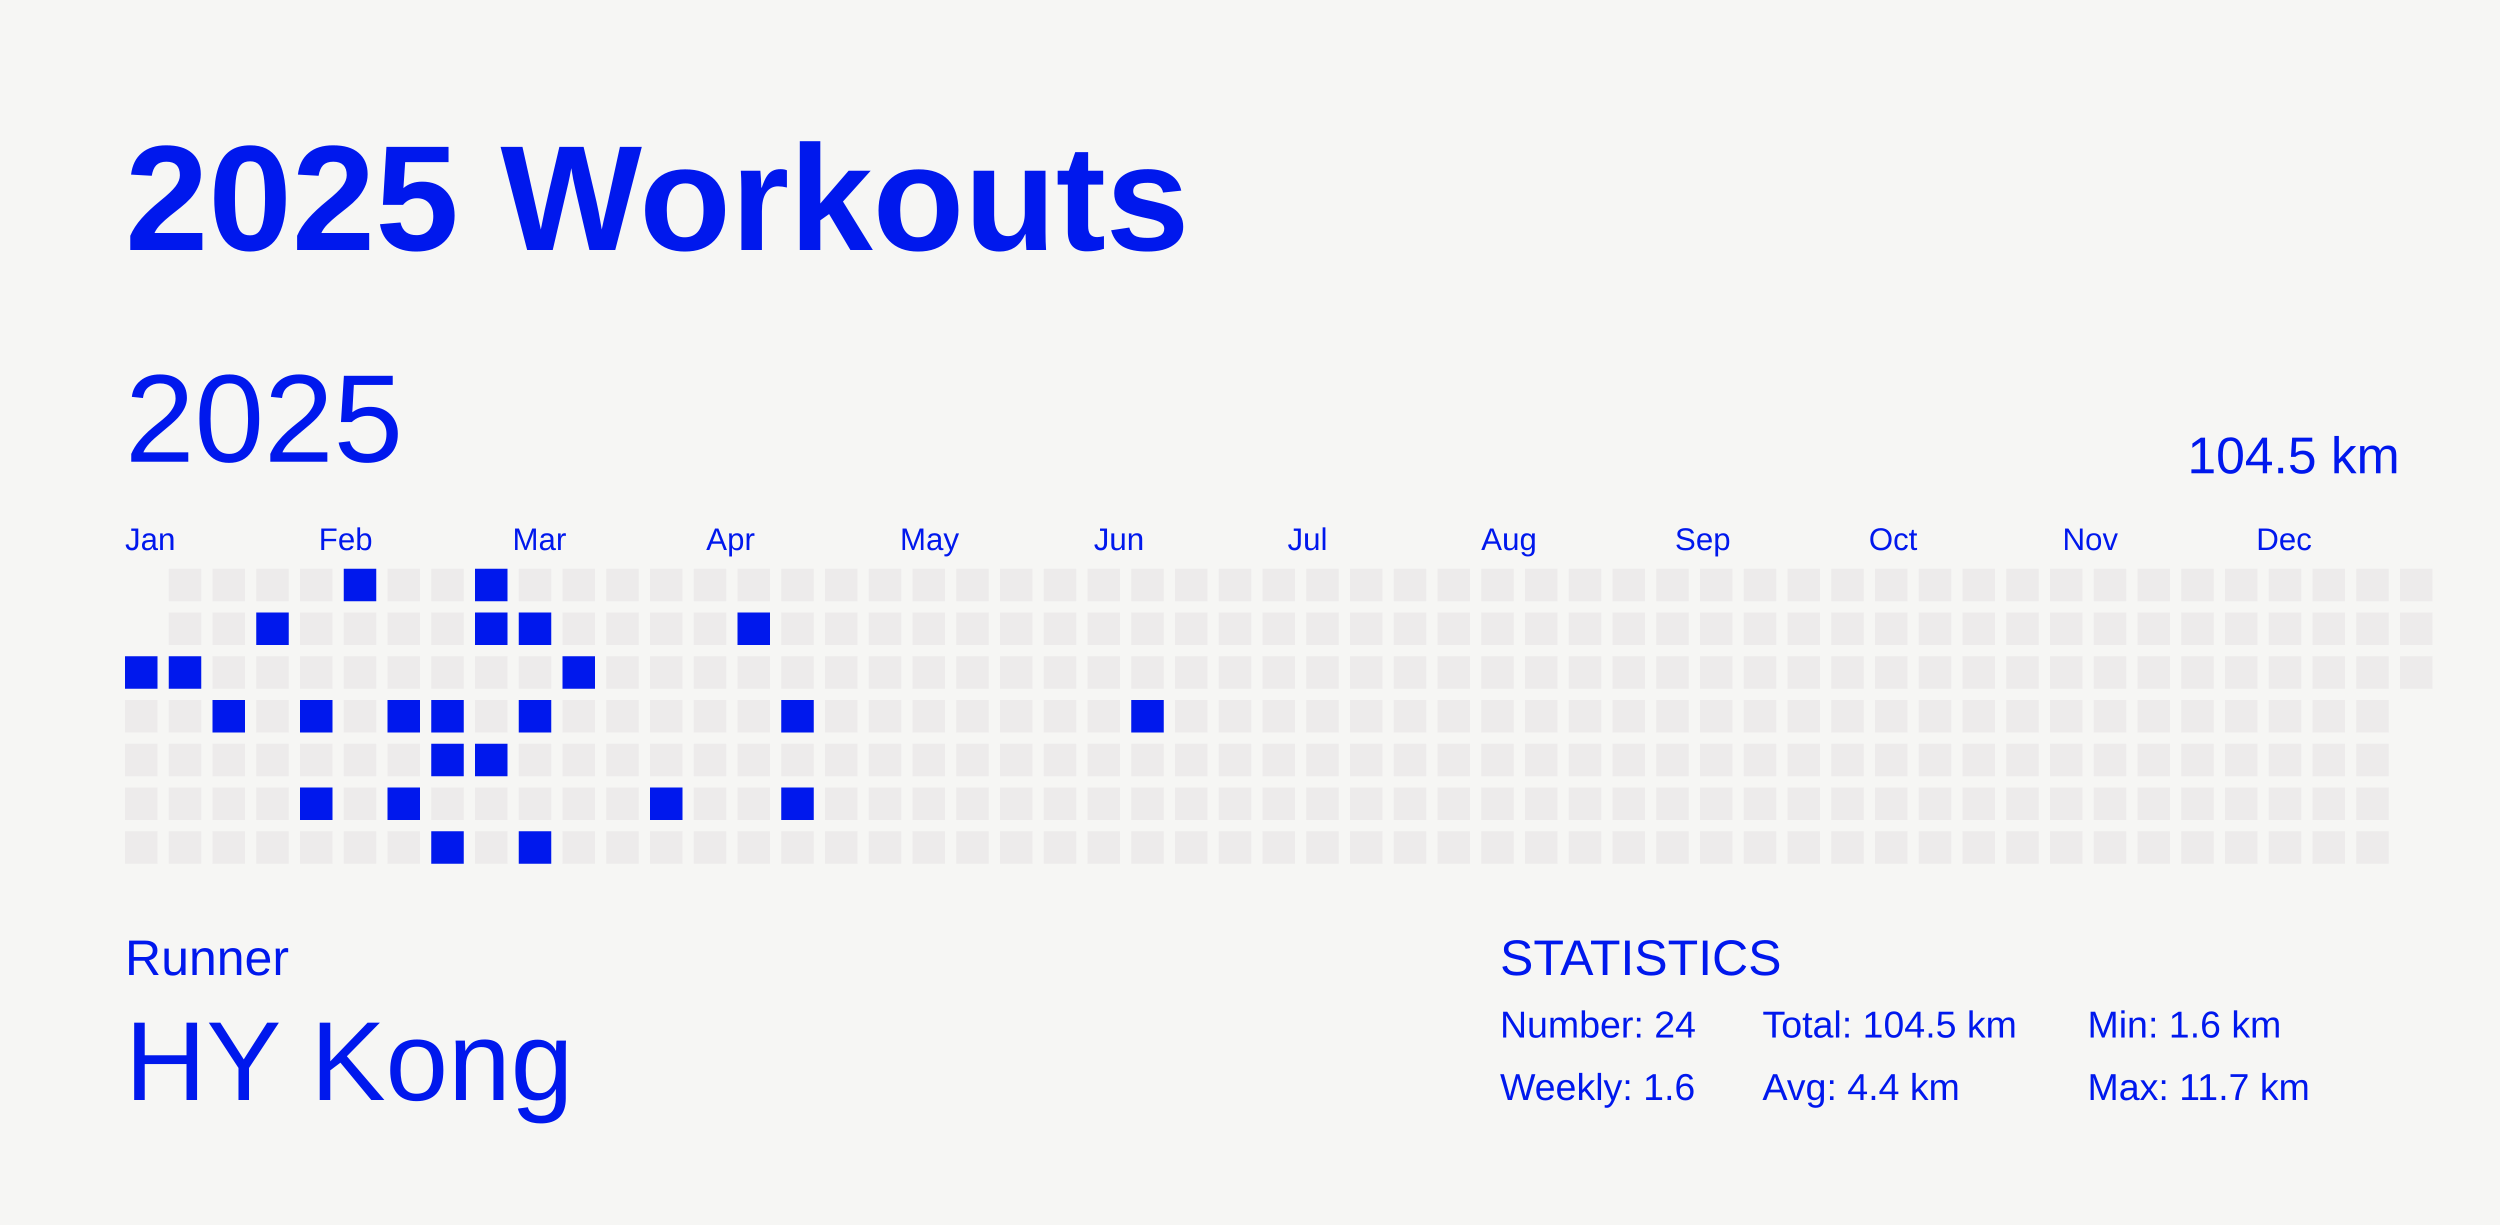
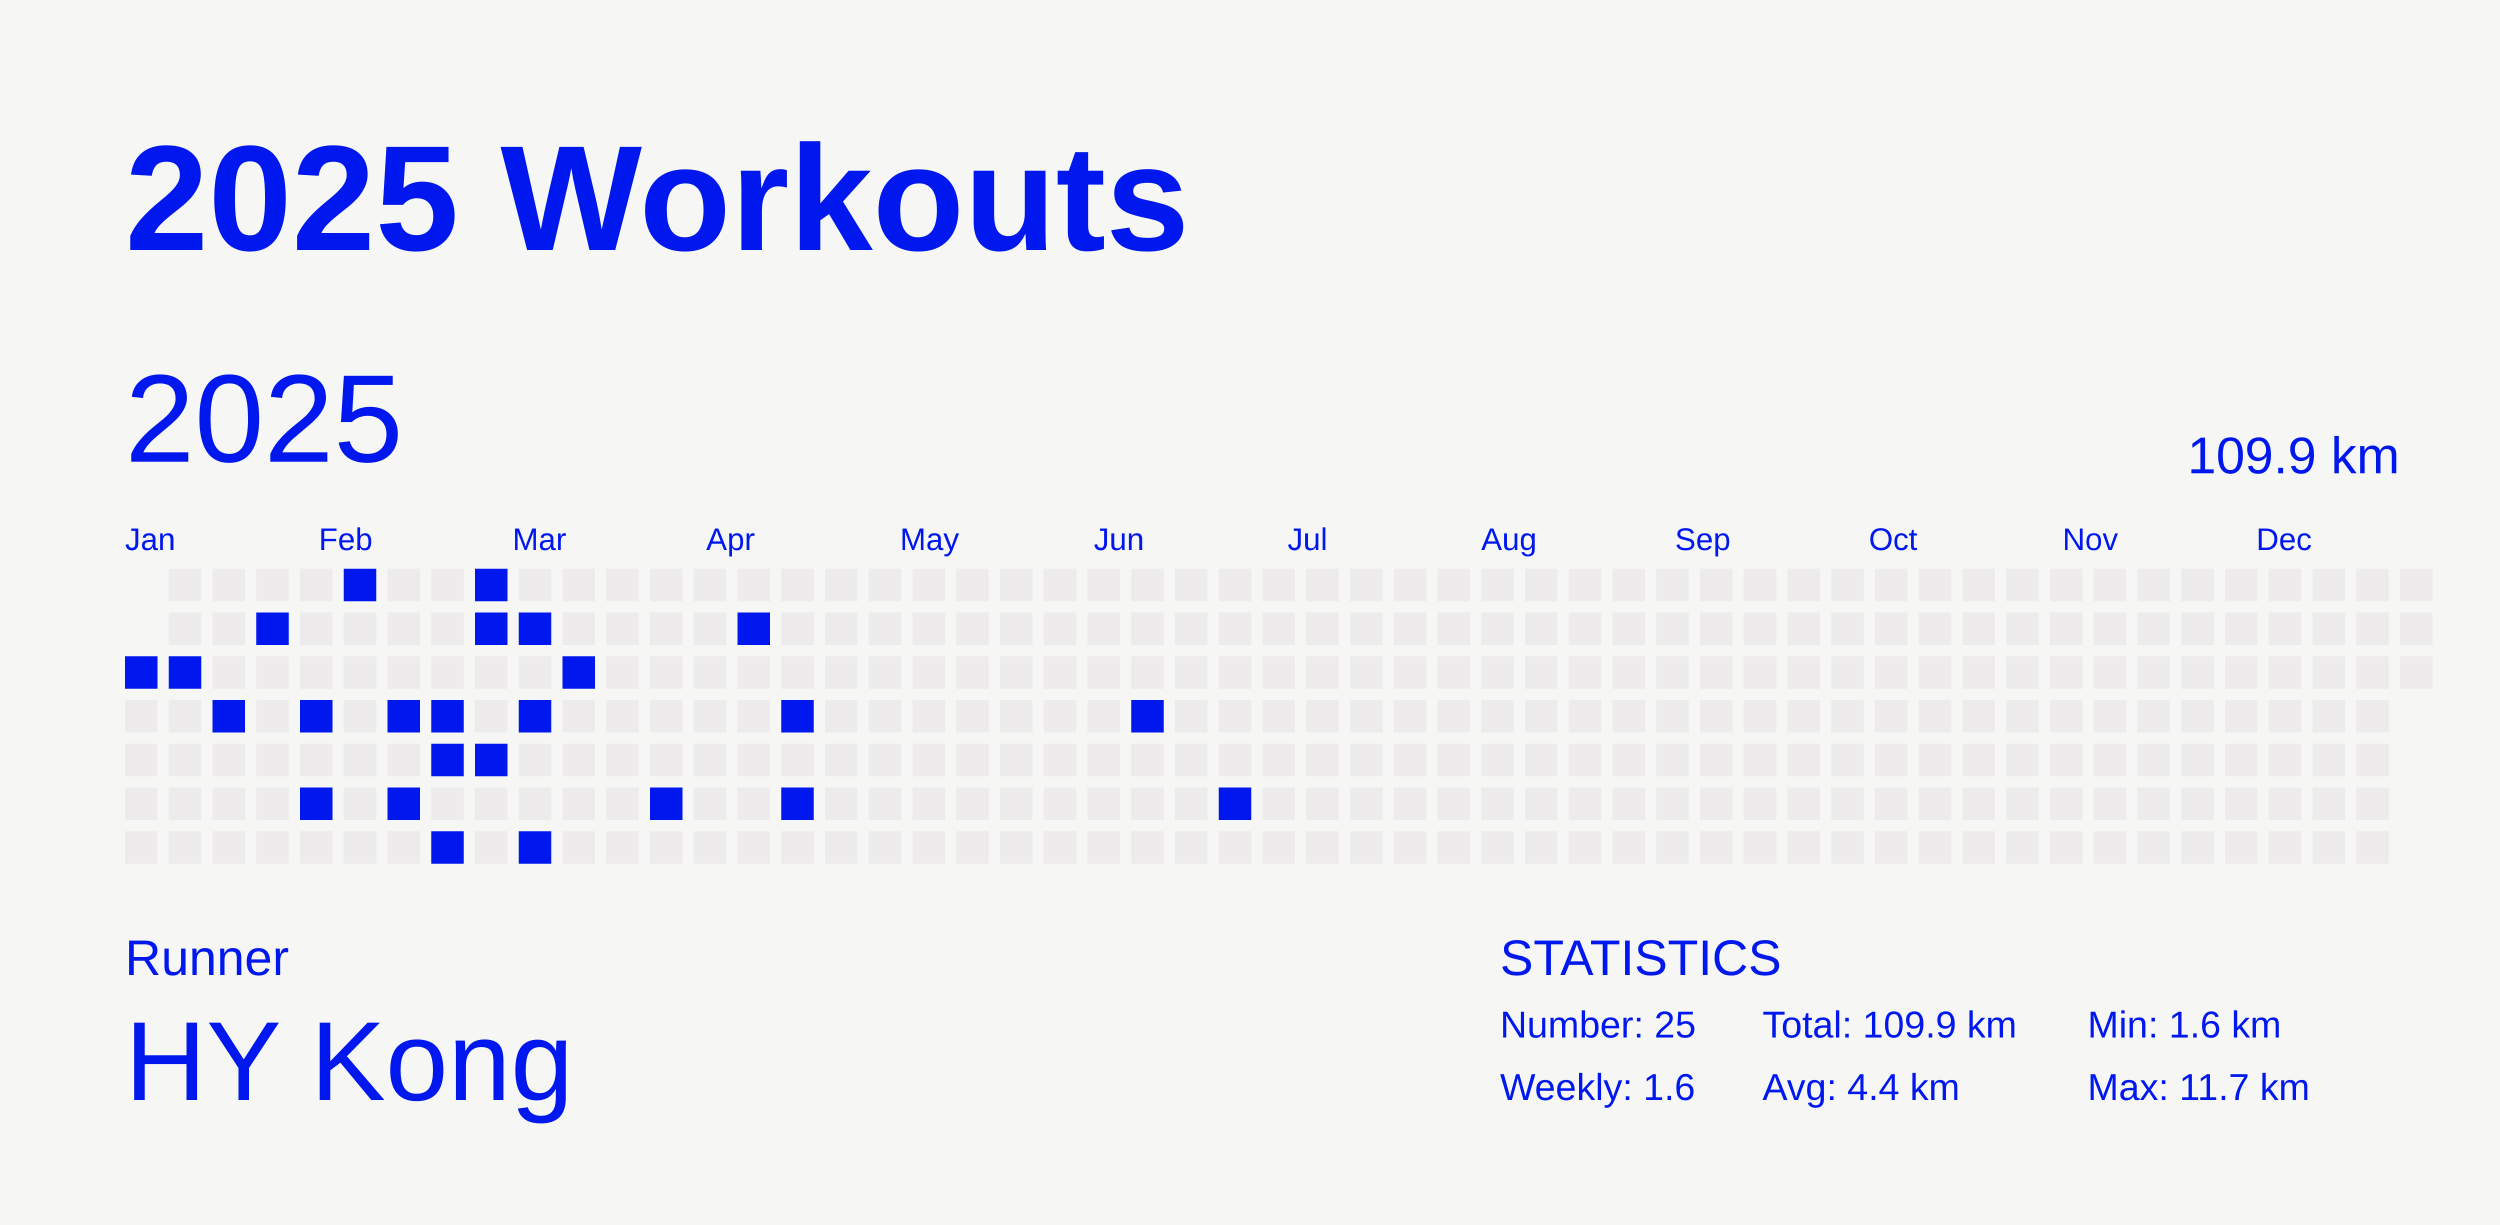
<svg xmlns="http://www.w3.org/2000/svg" baseProfile="full" height="98mm" version="1.1" viewBox="0,0,200,98" width="200mm">
  <defs />
  <rect fill="#F6F6F4" height="98" width="200" x="0" y="0" />
  <text fill="#0018ED" style="font-size:12px; font-family:Arial; font-weight:bold;" x="10" y="20">2025 Workouts</text>
  <text fill="#0018ED" style="font-size:4px; font-family:Arial" x="10" y="78">Runner</text>
  <text fill="#0018ED" style="font-size:9px; font-family:Arial" x="10" y="88">HY Kong</text>
  <text fill="#0018ED" style="font-size:4px; font-family:Arial" x="120" y="78">STATISTICS</text>
-   <text fill="#0018ED" style="font-size:3px; font-family:Arial" x="120" y="83">Number: 24</text>
+   <text fill="#0018ED" style="font-size:3px; font-family:Arial" x="120" y="83">Number: 25</text>
  <text fill="#0018ED" style="font-size:3px; font-family:Arial" x="120" y="88">Weekly: 1.6</text>
-   <text fill="#0018ED" style="font-size:3px; font-family:Arial" x="141" y="83">Total: 104.5 km</text>
+   <text fill="#0018ED" style="font-size:3px; font-family:Arial" x="141" y="83">Total: 109.9 km</text>
  <text fill="#0018ED" style="font-size:3px; font-family:Arial" x="141" y="88">Avg: 4.4 km</text>
  <text fill="#0018ED" style="font-size:3px; font-family:Arial" x="167" y="83">Min: 1.6 km</text>
  <text fill="#0018ED" style="font-size:3px; font-family:Arial" x="167" y="88">Max: 11.7 km</text>
  <text dominant-baseline="hanging" fill="#0018ED" style="font-size:10.0px; font-family:Arial;" x="10" y="30">2025</text>
-   <text dominant-baseline="hanging" fill="#0018ED" style="font-size:4.125px; font-family:Arial;" x="175" y="35">104.5 km</text>
+   <text dominant-baseline="hanging" fill="#0018ED" style="font-size:4.125px; font-family:Arial;" x="175" y="35">109.9 km</text>
  <text fill="#0018ED" style="font-size:2.5px; font-family:Arial" x="10.0" y="44">Jan</text>
  <text fill="#0018ED" style="font-size:2.5px; font-family:Arial" x="25.5" y="44">Feb</text>
  <text fill="#0018ED" style="font-size:2.5px; font-family:Arial" x="41.0" y="44">Mar</text>
  <text fill="#0018ED" style="font-size:2.5px; font-family:Arial" x="56.5" y="44">Apr</text>
  <text fill="#0018ED" style="font-size:2.5px; font-family:Arial" x="72.0" y="44">May</text>
  <text fill="#0018ED" style="font-size:2.5px; font-family:Arial" x="87.5" y="44">Jun</text>
  <text fill="#0018ED" style="font-size:2.5px; font-family:Arial" x="103.0" y="44">Jul</text>
  <text fill="#0018ED" style="font-size:2.5px; font-family:Arial" x="118.5" y="44">Aug</text>
  <text fill="#0018ED" style="font-size:2.5px; font-family:Arial" x="134.0" y="44">Sep</text>
  <text fill="#0018ED" style="font-size:2.5px; font-family:Arial" x="149.5" y="44">Oct</text>
  <text fill="#0018ED" style="font-size:2.5px; font-family:Arial" x="165.0" y="44">Nov</text>
  <text fill="#0018ED" style="font-size:2.5px; font-family:Arial" x="180.5" y="44">Dec</text>
  <rect fill="#0018ED" height="2.6" width="2.6" x="10.0" y="52.5" />
  <rect fill="#EDEBEB" height="2.6" width="2.6" x="10.0" y="56.0" />
  <rect fill="#EDEBEB" height="2.6" width="2.6" x="10.0" y="59.5" />
  <rect fill="#EDEBEB" height="2.6" width="2.6" x="10.0" y="63.0" />
  <rect fill="#EDEBEB" height="2.6" width="2.6" x="10.0" y="66.5" />
  <rect fill="#EDEBEB" height="2.6" width="2.6" x="13.5" y="45.5" />
  <rect fill="#EDEBEB" height="2.6" width="2.6" x="13.5" y="49.0" />
  <rect fill="#0018ED" height="2.6" width="2.6" x="13.5" y="52.5" />
  <rect fill="#EDEBEB" height="2.6" width="2.6" x="13.5" y="56.0" />
  <rect fill="#EDEBEB" height="2.6" width="2.6" x="13.5" y="59.5" />
  <rect fill="#EDEBEB" height="2.6" width="2.6" x="13.5" y="63.0" />
  <rect fill="#EDEBEB" height="2.6" width="2.6" x="13.5" y="66.5" />
  <rect fill="#EDEBEB" height="2.6" width="2.6" x="17.0" y="45.5" />
  <rect fill="#EDEBEB" height="2.6" width="2.6" x="17.0" y="49.0" />
  <rect fill="#EDEBEB" height="2.6" width="2.6" x="17.0" y="52.5" />
  <rect fill="#0018ED" height="2.6" width="2.6" x="17.0" y="56.0" />
  <rect fill="#EDEBEB" height="2.6" width="2.6" x="17.0" y="59.5" />
  <rect fill="#EDEBEB" height="2.6" width="2.6" x="17.0" y="63.0" />
  <rect fill="#EDEBEB" height="2.6" width="2.6" x="17.0" y="66.5" />
  <rect fill="#EDEBEB" height="2.6" width="2.6" x="20.5" y="45.5" />
  <rect fill="#0018ED" height="2.6" width="2.6" x="20.5" y="49.0" />
  <rect fill="#EDEBEB" height="2.6" width="2.6" x="20.5" y="52.5" />
  <rect fill="#EDEBEB" height="2.6" width="2.6" x="20.5" y="56.0" />
  <rect fill="#EDEBEB" height="2.6" width="2.6" x="20.5" y="59.5" />
  <rect fill="#EDEBEB" height="2.6" width="2.6" x="20.5" y="63.0" />
  <rect fill="#EDEBEB" height="2.6" width="2.6" x="20.5" y="66.5" />
  <rect fill="#EDEBEB" height="2.6" width="2.6" x="24.0" y="45.5" />
  <rect fill="#EDEBEB" height="2.6" width="2.6" x="24.0" y="49.0" />
  <rect fill="#EDEBEB" height="2.6" width="2.6" x="24.0" y="52.5" />
  <rect fill="#0018ED" height="2.6" width="2.6" x="24.0" y="56.0" />
  <rect fill="#EDEBEB" height="2.6" width="2.6" x="24.0" y="59.5" />
  <rect fill="#0018ED" height="2.6" width="2.6" x="24.0" y="63.0" />
  <rect fill="#EDEBEB" height="2.6" width="2.6" x="24.0" y="66.5" />
  <rect fill="#0018ED" height="2.6" width="2.6" x="27.5" y="45.5" />
  <rect fill="#EDEBEB" height="2.6" width="2.6" x="27.5" y="49.0" />
  <rect fill="#EDEBEB" height="2.6" width="2.6" x="27.5" y="52.5" />
  <rect fill="#EDEBEB" height="2.6" width="2.6" x="27.5" y="56.0" />
  <rect fill="#EDEBEB" height="2.6" width="2.6" x="27.5" y="59.5" />
  <rect fill="#EDEBEB" height="2.6" width="2.6" x="27.5" y="63.0" />
  <rect fill="#EDEBEB" height="2.6" width="2.6" x="27.5" y="66.5" />
  <rect fill="#EDEBEB" height="2.6" width="2.6" x="31.0" y="45.5" />
  <rect fill="#EDEBEB" height="2.6" width="2.6" x="31.0" y="49.0" />
  <rect fill="#EDEBEB" height="2.6" width="2.6" x="31.0" y="52.5" />
  <rect fill="#0018ED" height="2.6" width="2.6" x="31.0" y="56.0" />
  <rect fill="#EDEBEB" height="2.6" width="2.6" x="31.0" y="59.5" />
  <rect fill="#0018ED" height="2.6" width="2.6" x="31.0" y="63.0" />
  <rect fill="#EDEBEB" height="2.6" width="2.6" x="31.0" y="66.5" />
  <rect fill="#EDEBEB" height="2.6" width="2.6" x="34.5" y="45.5" />
  <rect fill="#EDEBEB" height="2.6" width="2.6" x="34.5" y="49.0" />
  <rect fill="#EDEBEB" height="2.6" width="2.6" x="34.5" y="52.5" />
  <rect fill="#0018ED" height="2.6" width="2.6" x="34.5" y="56.0" />
  <rect fill="#0018ED" height="2.6" width="2.6" x="34.5" y="59.5" />
  <rect fill="#EDEBEB" height="2.6" width="2.6" x="34.5" y="63.0" />
  <rect fill="#0018ED" height="2.6" width="2.6" x="34.5" y="66.5" />
  <rect fill="#0018ED" height="2.6" width="2.6" x="38.0" y="45.5" />
  <rect fill="#0018ED" height="2.6" width="2.6" x="38.0" y="49.0" />
  <rect fill="#EDEBEB" height="2.6" width="2.6" x="38.0" y="52.5" />
  <rect fill="#EDEBEB" height="2.6" width="2.6" x="38.0" y="56.0" />
  <rect fill="#0018ED" height="2.6" width="2.6" x="38.0" y="59.5" />
  <rect fill="#EDEBEB" height="2.6" width="2.6" x="38.0" y="63.0" />
  <rect fill="#EDEBEB" height="2.6" width="2.6" x="38.0" y="66.5" />
  <rect fill="#EDEBEB" height="2.6" width="2.6" x="41.5" y="45.5" />
  <rect fill="#0018ED" height="2.6" width="2.6" x="41.5" y="49.0" />
  <rect fill="#EDEBEB" height="2.6" width="2.6" x="41.5" y="52.5" />
  <rect fill="#0018ED" height="2.6" width="2.6" x="41.5" y="56.0" />
  <rect fill="#EDEBEB" height="2.6" width="2.6" x="41.5" y="59.5" />
  <rect fill="#EDEBEB" height="2.6" width="2.6" x="41.5" y="63.0" />
  <rect fill="#0018ED" height="2.6" width="2.6" x="41.5" y="66.5" />
  <rect fill="#EDEBEB" height="2.6" width="2.6" x="45.0" y="45.5" />
  <rect fill="#EDEBEB" height="2.6" width="2.6" x="45.0" y="49.0" />
  <rect fill="#0018ED" height="2.6" width="2.6" x="45.0" y="52.5" />
  <rect fill="#EDEBEB" height="2.6" width="2.6" x="45.0" y="56.0" />
  <rect fill="#EDEBEB" height="2.6" width="2.6" x="45.0" y="59.5" />
  <rect fill="#EDEBEB" height="2.6" width="2.6" x="45.0" y="63.0" />
  <rect fill="#EDEBEB" height="2.6" width="2.6" x="45.0" y="66.5" />
  <rect fill="#EDEBEB" height="2.6" width="2.6" x="48.5" y="45.5" />
  <rect fill="#EDEBEB" height="2.6" width="2.6" x="48.5" y="49.0" />
  <rect fill="#EDEBEB" height="2.6" width="2.6" x="48.5" y="52.5" />
  <rect fill="#EDEBEB" height="2.6" width="2.6" x="48.5" y="56.0" />
  <rect fill="#EDEBEB" height="2.6" width="2.6" x="48.5" y="59.5" />
  <rect fill="#EDEBEB" height="2.6" width="2.6" x="48.5" y="63.0" />
  <rect fill="#EDEBEB" height="2.6" width="2.6" x="48.5" y="66.5" />
  <rect fill="#EDEBEB" height="2.6" width="2.6" x="52.0" y="45.5" />
  <rect fill="#EDEBEB" height="2.6" width="2.6" x="52.0" y="49.0" />
  <rect fill="#EDEBEB" height="2.6" width="2.6" x="52.0" y="52.5" />
  <rect fill="#EDEBEB" height="2.6" width="2.6" x="52.0" y="56.0" />
  <rect fill="#EDEBEB" height="2.6" width="2.6" x="52.0" y="59.5" />
  <rect fill="#0018ED" height="2.6" width="2.6" x="52.0" y="63.0" />
  <rect fill="#EDEBEB" height="2.6" width="2.6" x="52.0" y="66.5" />
  <rect fill="#EDEBEB" height="2.6" width="2.6" x="55.5" y="45.5" />
  <rect fill="#EDEBEB" height="2.6" width="2.6" x="55.5" y="49.0" />
  <rect fill="#EDEBEB" height="2.6" width="2.6" x="55.5" y="52.5" />
  <rect fill="#EDEBEB" height="2.6" width="2.6" x="55.5" y="56.0" />
  <rect fill="#EDEBEB" height="2.6" width="2.6" x="55.5" y="59.5" />
  <rect fill="#EDEBEB" height="2.6" width="2.6" x="55.5" y="63.0" />
  <rect fill="#EDEBEB" height="2.6" width="2.6" x="55.5" y="66.5" />
  <rect fill="#EDEBEB" height="2.6" width="2.6" x="59.0" y="45.5" />
  <rect fill="#0018ED" height="2.6" width="2.6" x="59.0" y="49.0" />
  <rect fill="#EDEBEB" height="2.6" width="2.6" x="59.0" y="52.5" />
  <rect fill="#EDEBEB" height="2.6" width="2.6" x="59.0" y="56.0" />
  <rect fill="#EDEBEB" height="2.6" width="2.6" x="59.0" y="59.5" />
  <rect fill="#EDEBEB" height="2.6" width="2.6" x="59.0" y="63.0" />
  <rect fill="#EDEBEB" height="2.6" width="2.6" x="59.0" y="66.5" />
  <rect fill="#EDEBEB" height="2.6" width="2.6" x="62.5" y="45.5" />
  <rect fill="#EDEBEB" height="2.6" width="2.6" x="62.5" y="49.0" />
  <rect fill="#EDEBEB" height="2.6" width="2.6" x="62.5" y="52.5" />
  <rect fill="#0018ED" height="2.6" width="2.6" x="62.5" y="56.0" />
  <rect fill="#EDEBEB" height="2.6" width="2.6" x="62.5" y="59.5" />
  <rect fill="#0018ED" height="2.6" width="2.6" x="62.5" y="63.0" />
  <rect fill="#EDEBEB" height="2.6" width="2.6" x="62.5" y="66.5" />
  <rect fill="#EDEBEB" height="2.6" width="2.6" x="66.0" y="45.5" />
  <rect fill="#EDEBEB" height="2.6" width="2.6" x="66.0" y="49.0" />
  <rect fill="#EDEBEB" height="2.6" width="2.6" x="66.0" y="52.5" />
  <rect fill="#EDEBEB" height="2.6" width="2.6" x="66.0" y="56.0" />
  <rect fill="#EDEBEB" height="2.6" width="2.6" x="66.0" y="59.5" />
  <rect fill="#EDEBEB" height="2.6" width="2.6" x="66.0" y="63.0" />
  <rect fill="#EDEBEB" height="2.6" width="2.6" x="66.0" y="66.5" />
  <rect fill="#EDEBEB" height="2.6" width="2.6" x="69.5" y="45.5" />
  <rect fill="#EDEBEB" height="2.6" width="2.6" x="69.5" y="49.0" />
  <rect fill="#EDEBEB" height="2.6" width="2.6" x="69.5" y="52.5" />
  <rect fill="#EDEBEB" height="2.6" width="2.6" x="69.5" y="56.0" />
  <rect fill="#EDEBEB" height="2.6" width="2.6" x="69.5" y="59.5" />
  <rect fill="#EDEBEB" height="2.6" width="2.6" x="69.5" y="63.0" />
  <rect fill="#EDEBEB" height="2.6" width="2.6" x="69.5" y="66.5" />
  <rect fill="#EDEBEB" height="2.6" width="2.6" x="73.0" y="45.5" />
  <rect fill="#EDEBEB" height="2.6" width="2.6" x="73.0" y="49.0" />
  <rect fill="#EDEBEB" height="2.6" width="2.6" x="73.0" y="52.5" />
  <rect fill="#EDEBEB" height="2.6" width="2.6" x="73.0" y="56.0" />
  <rect fill="#EDEBEB" height="2.6" width="2.6" x="73.0" y="59.5" />
  <rect fill="#EDEBEB" height="2.6" width="2.6" x="73.0" y="63.0" />
  <rect fill="#EDEBEB" height="2.6" width="2.6" x="73.0" y="66.5" />
  <rect fill="#EDEBEB" height="2.6" width="2.6" x="76.5" y="45.5" />
  <rect fill="#EDEBEB" height="2.6" width="2.6" x="76.5" y="49.0" />
  <rect fill="#EDEBEB" height="2.6" width="2.6" x="76.5" y="52.5" />
  <rect fill="#EDEBEB" height="2.6" width="2.6" x="76.5" y="56.0" />
  <rect fill="#EDEBEB" height="2.6" width="2.6" x="76.5" y="59.5" />
  <rect fill="#EDEBEB" height="2.6" width="2.6" x="76.5" y="63.0" />
  <rect fill="#EDEBEB" height="2.6" width="2.6" x="76.5" y="66.5" />
  <rect fill="#EDEBEB" height="2.6" width="2.6" x="80.0" y="45.5" />
  <rect fill="#EDEBEB" height="2.6" width="2.6" x="80.0" y="49.0" />
  <rect fill="#EDEBEB" height="2.6" width="2.6" x="80.0" y="52.5" />
  <rect fill="#EDEBEB" height="2.6" width="2.6" x="80.0" y="56.0" />
  <rect fill="#EDEBEB" height="2.6" width="2.6" x="80.0" y="59.5" />
  <rect fill="#EDEBEB" height="2.6" width="2.6" x="80.0" y="63.0" />
  <rect fill="#EDEBEB" height="2.6" width="2.6" x="80.0" y="66.5" />
  <rect fill="#EDEBEB" height="2.6" width="2.6" x="83.5" y="45.5" />
  <rect fill="#EDEBEB" height="2.6" width="2.6" x="83.5" y="49.0" />
  <rect fill="#EDEBEB" height="2.6" width="2.6" x="83.5" y="52.5" />
  <rect fill="#EDEBEB" height="2.6" width="2.6" x="83.5" y="56.0" />
  <rect fill="#EDEBEB" height="2.6" width="2.6" x="83.5" y="59.5" />
  <rect fill="#EDEBEB" height="2.6" width="2.6" x="83.5" y="63.0" />
  <rect fill="#EDEBEB" height="2.6" width="2.6" x="83.5" y="66.5" />
  <rect fill="#EDEBEB" height="2.6" width="2.6" x="87.0" y="45.5" />
  <rect fill="#EDEBEB" height="2.6" width="2.6" x="87.0" y="49.0" />
  <rect fill="#EDEBEB" height="2.6" width="2.6" x="87.0" y="52.5" />
  <rect fill="#EDEBEB" height="2.6" width="2.6" x="87.0" y="56.0" />
  <rect fill="#EDEBEB" height="2.6" width="2.6" x="87.0" y="59.5" />
  <rect fill="#EDEBEB" height="2.6" width="2.6" x="87.0" y="63.0" />
  <rect fill="#EDEBEB" height="2.6" width="2.6" x="87.0" y="66.5" />
  <rect fill="#EDEBEB" height="2.6" width="2.6" x="90.5" y="45.5" />
  <rect fill="#EDEBEB" height="2.6" width="2.6" x="90.5" y="49.0" />
  <rect fill="#EDEBEB" height="2.6" width="2.6" x="90.5" y="52.5" />
  <rect fill="#0018ED" height="2.6" width="2.6" x="90.5" y="56.0" />
  <rect fill="#EDEBEB" height="2.6" width="2.6" x="90.5" y="59.5" />
  <rect fill="#EDEBEB" height="2.6" width="2.6" x="90.5" y="63.0" />
  <rect fill="#EDEBEB" height="2.6" width="2.6" x="90.5" y="66.5" />
  <rect fill="#EDEBEB" height="2.6" width="2.6" x="94.0" y="45.5" />
  <rect fill="#EDEBEB" height="2.6" width="2.6" x="94.0" y="49.0" />
  <rect fill="#EDEBEB" height="2.6" width="2.6" x="94.0" y="52.5" />
  <rect fill="#EDEBEB" height="2.6" width="2.6" x="94.0" y="56.0" />
  <rect fill="#EDEBEB" height="2.6" width="2.6" x="94.0" y="59.5" />
  <rect fill="#EDEBEB" height="2.6" width="2.6" x="94.0" y="63.0" />
  <rect fill="#EDEBEB" height="2.6" width="2.6" x="94.0" y="66.5" />
  <rect fill="#EDEBEB" height="2.6" width="2.6" x="97.5" y="45.5" />
  <rect fill="#EDEBEB" height="2.6" width="2.6" x="97.5" y="49.0" />
  <rect fill="#EDEBEB" height="2.6" width="2.6" x="97.5" y="52.5" />
  <rect fill="#EDEBEB" height="2.6" width="2.6" x="97.5" y="56.0" />
  <rect fill="#EDEBEB" height="2.6" width="2.6" x="97.5" y="59.5" />
-   <rect fill="#EDEBEB" height="2.6" width="2.6" x="97.5" y="63.0" />
+   <rect fill="#0018ED" height="2.6" width="2.6" x="97.5" y="63.0" />
  <rect fill="#EDEBEB" height="2.6" width="2.6" x="97.5" y="66.5" />
  <rect fill="#EDEBEB" height="2.6" width="2.6" x="101.0" y="45.5" />
  <rect fill="#EDEBEB" height="2.6" width="2.6" x="101.0" y="49.0" />
  <rect fill="#EDEBEB" height="2.6" width="2.6" x="101.0" y="52.5" />
  <rect fill="#EDEBEB" height="2.6" width="2.6" x="101.0" y="56.0" />
  <rect fill="#EDEBEB" height="2.6" width="2.6" x="101.0" y="59.5" />
  <rect fill="#EDEBEB" height="2.6" width="2.6" x="101.0" y="63.0" />
  <rect fill="#EDEBEB" height="2.6" width="2.6" x="101.0" y="66.5" />
  <rect fill="#EDEBEB" height="2.6" width="2.6" x="104.5" y="45.5" />
  <rect fill="#EDEBEB" height="2.6" width="2.6" x="104.5" y="49.0" />
  <rect fill="#EDEBEB" height="2.6" width="2.6" x="104.5" y="52.5" />
  <rect fill="#EDEBEB" height="2.6" width="2.6" x="104.5" y="56.0" />
  <rect fill="#EDEBEB" height="2.6" width="2.6" x="104.5" y="59.5" />
  <rect fill="#EDEBEB" height="2.6" width="2.6" x="104.5" y="63.0" />
  <rect fill="#EDEBEB" height="2.6" width="2.6" x="104.5" y="66.5" />
  <rect fill="#EDEBEB" height="2.6" width="2.6" x="108.0" y="45.5" />
  <rect fill="#EDEBEB" height="2.6" width="2.6" x="108.0" y="49.0" />
  <rect fill="#EDEBEB" height="2.6" width="2.6" x="108.0" y="52.5" />
  <rect fill="#EDEBEB" height="2.6" width="2.6" x="108.0" y="56.0" />
  <rect fill="#EDEBEB" height="2.6" width="2.6" x="108.0" y="59.5" />
  <rect fill="#EDEBEB" height="2.6" width="2.6" x="108.0" y="63.0" />
  <rect fill="#EDEBEB" height="2.6" width="2.6" x="108.0" y="66.5" />
  <rect fill="#EDEBEB" height="2.6" width="2.6" x="111.5" y="45.5" />
  <rect fill="#EDEBEB" height="2.6" width="2.6" x="111.5" y="49.0" />
  <rect fill="#EDEBEB" height="2.6" width="2.6" x="111.5" y="52.5" />
  <rect fill="#EDEBEB" height="2.6" width="2.6" x="111.5" y="56.0" />
  <rect fill="#EDEBEB" height="2.6" width="2.6" x="111.5" y="59.5" />
  <rect fill="#EDEBEB" height="2.6" width="2.6" x="111.5" y="63.0" />
  <rect fill="#EDEBEB" height="2.6" width="2.6" x="111.5" y="66.5" />
  <rect fill="#EDEBEB" height="2.6" width="2.6" x="115.0" y="45.5" />
  <rect fill="#EDEBEB" height="2.6" width="2.6" x="115.0" y="49.0" />
  <rect fill="#EDEBEB" height="2.6" width="2.6" x="115.0" y="52.5" />
  <rect fill="#EDEBEB" height="2.6" width="2.6" x="115.0" y="56.0" />
  <rect fill="#EDEBEB" height="2.6" width="2.6" x="115.0" y="59.5" />
  <rect fill="#EDEBEB" height="2.6" width="2.6" x="115.0" y="63.0" />
  <rect fill="#EDEBEB" height="2.6" width="2.6" x="115.0" y="66.5" />
  <rect fill="#EDEBEB" height="2.6" width="2.6" x="118.5" y="45.5" />
  <rect fill="#EDEBEB" height="2.6" width="2.6" x="118.5" y="49.0" />
  <rect fill="#EDEBEB" height="2.6" width="2.6" x="118.5" y="52.5" />
  <rect fill="#EDEBEB" height="2.6" width="2.6" x="118.5" y="56.0" />
  <rect fill="#EDEBEB" height="2.6" width="2.6" x="118.5" y="59.5" />
  <rect fill="#EDEBEB" height="2.6" width="2.6" x="118.5" y="63.0" />
  <rect fill="#EDEBEB" height="2.6" width="2.6" x="118.5" y="66.5" />
  <rect fill="#EDEBEB" height="2.6" width="2.6" x="122.0" y="45.5" />
  <rect fill="#EDEBEB" height="2.6" width="2.6" x="122.0" y="49.0" />
  <rect fill="#EDEBEB" height="2.6" width="2.6" x="122.0" y="52.5" />
  <rect fill="#EDEBEB" height="2.6" width="2.6" x="122.0" y="56.0" />
  <rect fill="#EDEBEB" height="2.6" width="2.6" x="122.0" y="59.5" />
  <rect fill="#EDEBEB" height="2.6" width="2.6" x="122.0" y="63.0" />
  <rect fill="#EDEBEB" height="2.6" width="2.6" x="122.0" y="66.5" />
  <rect fill="#EDEBEB" height="2.6" width="2.6" x="125.5" y="45.5" />
  <rect fill="#EDEBEB" height="2.6" width="2.6" x="125.5" y="49.0" />
  <rect fill="#EDEBEB" height="2.6" width="2.6" x="125.5" y="52.5" />
  <rect fill="#EDEBEB" height="2.6" width="2.6" x="125.5" y="56.0" />
  <rect fill="#EDEBEB" height="2.6" width="2.6" x="125.5" y="59.5" />
  <rect fill="#EDEBEB" height="2.6" width="2.6" x="125.5" y="63.0" />
  <rect fill="#EDEBEB" height="2.6" width="2.6" x="125.5" y="66.5" />
  <rect fill="#EDEBEB" height="2.6" width="2.6" x="129.0" y="45.5" />
  <rect fill="#EDEBEB" height="2.6" width="2.6" x="129.0" y="49.0" />
  <rect fill="#EDEBEB" height="2.6" width="2.6" x="129.0" y="52.5" />
  <rect fill="#EDEBEB" height="2.6" width="2.6" x="129.0" y="56.0" />
  <rect fill="#EDEBEB" height="2.6" width="2.6" x="129.0" y="59.5" />
  <rect fill="#EDEBEB" height="2.6" width="2.6" x="129.0" y="63.0" />
  <rect fill="#EDEBEB" height="2.6" width="2.6" x="129.0" y="66.5" />
  <rect fill="#EDEBEB" height="2.6" width="2.6" x="132.5" y="45.5" />
  <rect fill="#EDEBEB" height="2.6" width="2.6" x="132.5" y="49.0" />
  <rect fill="#EDEBEB" height="2.6" width="2.6" x="132.5" y="52.5" />
  <rect fill="#EDEBEB" height="2.6" width="2.6" x="132.5" y="56.0" />
  <rect fill="#EDEBEB" height="2.6" width="2.6" x="132.5" y="59.5" />
  <rect fill="#EDEBEB" height="2.6" width="2.6" x="132.5" y="63.0" />
  <rect fill="#EDEBEB" height="2.6" width="2.6" x="132.5" y="66.5" />
  <rect fill="#EDEBEB" height="2.6" width="2.6" x="136.0" y="45.5" />
  <rect fill="#EDEBEB" height="2.6" width="2.6" x="136.0" y="49.0" />
  <rect fill="#EDEBEB" height="2.6" width="2.6" x="136.0" y="52.5" />
  <rect fill="#EDEBEB" height="2.6" width="2.6" x="136.0" y="56.0" />
  <rect fill="#EDEBEB" height="2.6" width="2.6" x="136.0" y="59.5" />
  <rect fill="#EDEBEB" height="2.6" width="2.6" x="136.0" y="63.0" />
  <rect fill="#EDEBEB" height="2.6" width="2.6" x="136.0" y="66.5" />
  <rect fill="#EDEBEB" height="2.6" width="2.6" x="139.5" y="45.5" />
  <rect fill="#EDEBEB" height="2.6" width="2.6" x="139.5" y="49.0" />
  <rect fill="#EDEBEB" height="2.6" width="2.6" x="139.5" y="52.5" />
  <rect fill="#EDEBEB" height="2.6" width="2.6" x="139.5" y="56.0" />
  <rect fill="#EDEBEB" height="2.6" width="2.6" x="139.5" y="59.5" />
  <rect fill="#EDEBEB" height="2.6" width="2.6" x="139.5" y="63.0" />
  <rect fill="#EDEBEB" height="2.6" width="2.6" x="139.5" y="66.5" />
  <rect fill="#EDEBEB" height="2.6" width="2.6" x="143.0" y="45.5" />
  <rect fill="#EDEBEB" height="2.6" width="2.6" x="143.0" y="49.0" />
  <rect fill="#EDEBEB" height="2.6" width="2.6" x="143.0" y="52.5" />
  <rect fill="#EDEBEB" height="2.6" width="2.6" x="143.0" y="56.0" />
  <rect fill="#EDEBEB" height="2.6" width="2.6" x="143.0" y="59.5" />
  <rect fill="#EDEBEB" height="2.6" width="2.6" x="143.0" y="63.0" />
  <rect fill="#EDEBEB" height="2.6" width="2.6" x="143.0" y="66.5" />
  <rect fill="#EDEBEB" height="2.6" width="2.6" x="146.5" y="45.5" />
  <rect fill="#EDEBEB" height="2.6" width="2.6" x="146.5" y="49.0" />
  <rect fill="#EDEBEB" height="2.6" width="2.6" x="146.5" y="52.5" />
  <rect fill="#EDEBEB" height="2.6" width="2.6" x="146.5" y="56.0" />
  <rect fill="#EDEBEB" height="2.6" width="2.6" x="146.5" y="59.5" />
  <rect fill="#EDEBEB" height="2.6" width="2.6" x="146.5" y="63.0" />
  <rect fill="#EDEBEB" height="2.6" width="2.6" x="146.5" y="66.5" />
  <rect fill="#EDEBEB" height="2.6" width="2.6" x="150.0" y="45.5" />
  <rect fill="#EDEBEB" height="2.6" width="2.6" x="150.0" y="49.0" />
  <rect fill="#EDEBEB" height="2.6" width="2.6" x="150.0" y="52.5" />
  <rect fill="#EDEBEB" height="2.6" width="2.6" x="150.0" y="56.0" />
  <rect fill="#EDEBEB" height="2.6" width="2.6" x="150.0" y="59.5" />
  <rect fill="#EDEBEB" height="2.6" width="2.6" x="150.0" y="63.0" />
  <rect fill="#EDEBEB" height="2.6" width="2.6" x="150.0" y="66.5" />
  <rect fill="#EDEBEB" height="2.6" width="2.6" x="153.5" y="45.5" />
  <rect fill="#EDEBEB" height="2.6" width="2.6" x="153.5" y="49.0" />
  <rect fill="#EDEBEB" height="2.6" width="2.6" x="153.5" y="52.5" />
  <rect fill="#EDEBEB" height="2.6" width="2.6" x="153.5" y="56.0" />
  <rect fill="#EDEBEB" height="2.6" width="2.6" x="153.5" y="59.5" />
  <rect fill="#EDEBEB" height="2.6" width="2.6" x="153.5" y="63.0" />
  <rect fill="#EDEBEB" height="2.6" width="2.6" x="153.5" y="66.5" />
  <rect fill="#EDEBEB" height="2.6" width="2.6" x="157.0" y="45.5" />
  <rect fill="#EDEBEB" height="2.6" width="2.6" x="157.0" y="49.0" />
  <rect fill="#EDEBEB" height="2.6" width="2.6" x="157.0" y="52.5" />
  <rect fill="#EDEBEB" height="2.6" width="2.6" x="157.0" y="56.0" />
  <rect fill="#EDEBEB" height="2.6" width="2.6" x="157.0" y="59.5" />
  <rect fill="#EDEBEB" height="2.6" width="2.6" x="157.0" y="63.0" />
  <rect fill="#EDEBEB" height="2.6" width="2.6" x="157.0" y="66.5" />
  <rect fill="#EDEBEB" height="2.6" width="2.6" x="160.5" y="45.5" />
  <rect fill="#EDEBEB" height="2.6" width="2.6" x="160.5" y="49.0" />
  <rect fill="#EDEBEB" height="2.6" width="2.6" x="160.5" y="52.5" />
  <rect fill="#EDEBEB" height="2.6" width="2.6" x="160.5" y="56.0" />
  <rect fill="#EDEBEB" height="2.6" width="2.6" x="160.5" y="59.5" />
  <rect fill="#EDEBEB" height="2.6" width="2.6" x="160.5" y="63.0" />
  <rect fill="#EDEBEB" height="2.6" width="2.6" x="160.5" y="66.5" />
  <rect fill="#EDEBEB" height="2.6" width="2.6" x="164.0" y="45.5" />
  <rect fill="#EDEBEB" height="2.6" width="2.6" x="164.0" y="49.0" />
  <rect fill="#EDEBEB" height="2.6" width="2.6" x="164.0" y="52.5" />
  <rect fill="#EDEBEB" height="2.6" width="2.6" x="164.0" y="56.0" />
  <rect fill="#EDEBEB" height="2.6" width="2.6" x="164.0" y="59.5" />
  <rect fill="#EDEBEB" height="2.6" width="2.6" x="164.0" y="63.0" />
  <rect fill="#EDEBEB" height="2.6" width="2.6" x="164.0" y="66.5" />
  <rect fill="#EDEBEB" height="2.6" width="2.6" x="167.5" y="45.5" />
  <rect fill="#EDEBEB" height="2.6" width="2.6" x="167.5" y="49.0" />
  <rect fill="#EDEBEB" height="2.6" width="2.6" x="167.5" y="52.5" />
  <rect fill="#EDEBEB" height="2.6" width="2.6" x="167.5" y="56.0" />
  <rect fill="#EDEBEB" height="2.6" width="2.6" x="167.5" y="59.5" />
  <rect fill="#EDEBEB" height="2.6" width="2.6" x="167.5" y="63.0" />
  <rect fill="#EDEBEB" height="2.6" width="2.6" x="167.5" y="66.5" />
  <rect fill="#EDEBEB" height="2.6" width="2.6" x="171.0" y="45.5" />
  <rect fill="#EDEBEB" height="2.6" width="2.6" x="171.0" y="49.0" />
  <rect fill="#EDEBEB" height="2.6" width="2.6" x="171.0" y="52.5" />
  <rect fill="#EDEBEB" height="2.6" width="2.6" x="171.0" y="56.0" />
  <rect fill="#EDEBEB" height="2.6" width="2.6" x="171.0" y="59.5" />
  <rect fill="#EDEBEB" height="2.6" width="2.6" x="171.0" y="63.0" />
  <rect fill="#EDEBEB" height="2.6" width="2.6" x="171.0" y="66.5" />
  <rect fill="#EDEBEB" height="2.6" width="2.6" x="174.5" y="45.5" />
  <rect fill="#EDEBEB" height="2.6" width="2.6" x="174.5" y="49.0" />
  <rect fill="#EDEBEB" height="2.6" width="2.6" x="174.5" y="52.5" />
  <rect fill="#EDEBEB" height="2.6" width="2.6" x="174.5" y="56.0" />
  <rect fill="#EDEBEB" height="2.6" width="2.6" x="174.5" y="59.5" />
  <rect fill="#EDEBEB" height="2.6" width="2.6" x="174.5" y="63.0" />
  <rect fill="#EDEBEB" height="2.6" width="2.6" x="174.5" y="66.5" />
  <rect fill="#EDEBEB" height="2.6" width="2.6" x="178.0" y="45.5" />
  <rect fill="#EDEBEB" height="2.6" width="2.6" x="178.0" y="49.0" />
  <rect fill="#EDEBEB" height="2.6" width="2.6" x="178.0" y="52.5" />
  <rect fill="#EDEBEB" height="2.6" width="2.6" x="178.0" y="56.0" />
  <rect fill="#EDEBEB" height="2.6" width="2.6" x="178.0" y="59.5" />
  <rect fill="#EDEBEB" height="2.6" width="2.6" x="178.0" y="63.0" />
  <rect fill="#EDEBEB" height="2.6" width="2.6" x="178.0" y="66.5" />
  <rect fill="#EDEBEB" height="2.6" width="2.6" x="181.5" y="45.5" />
  <rect fill="#EDEBEB" height="2.6" width="2.6" x="181.5" y="49.0" />
  <rect fill="#EDEBEB" height="2.6" width="2.6" x="181.5" y="52.5" />
  <rect fill="#EDEBEB" height="2.6" width="2.6" x="181.5" y="56.0" />
  <rect fill="#EDEBEB" height="2.6" width="2.6" x="181.5" y="59.5" />
  <rect fill="#EDEBEB" height="2.6" width="2.6" x="181.5" y="63.0" />
  <rect fill="#EDEBEB" height="2.6" width="2.6" x="181.5" y="66.5" />
  <rect fill="#EDEBEB" height="2.6" width="2.6" x="185.0" y="45.5" />
  <rect fill="#EDEBEB" height="2.6" width="2.6" x="185.0" y="49.0" />
  <rect fill="#EDEBEB" height="2.6" width="2.6" x="185.0" y="52.5" />
  <rect fill="#EDEBEB" height="2.6" width="2.6" x="185.0" y="56.0" />
  <rect fill="#EDEBEB" height="2.6" width="2.6" x="185.0" y="59.5" />
  <rect fill="#EDEBEB" height="2.6" width="2.6" x="185.0" y="63.0" />
  <rect fill="#EDEBEB" height="2.6" width="2.6" x="185.0" y="66.5" />
  <rect fill="#EDEBEB" height="2.6" width="2.6" x="188.5" y="45.5" />
  <rect fill="#EDEBEB" height="2.6" width="2.6" x="188.5" y="49.0" />
  <rect fill="#EDEBEB" height="2.6" width="2.6" x="188.5" y="52.5" />
  <rect fill="#EDEBEB" height="2.6" width="2.6" x="188.5" y="56.0" />
  <rect fill="#EDEBEB" height="2.6" width="2.6" x="188.5" y="59.5" />
  <rect fill="#EDEBEB" height="2.6" width="2.6" x="188.5" y="63.0" />
  <rect fill="#EDEBEB" height="2.6" width="2.6" x="188.5" y="66.5" />
  <rect fill="#EDEBEB" height="2.6" width="2.6" x="192.0" y="45.5" />
  <rect fill="#EDEBEB" height="2.6" width="2.6" x="192.0" y="49.0" />
  <rect fill="#EDEBEB" height="2.6" width="2.6" x="192.0" y="52.5" />
</svg>
